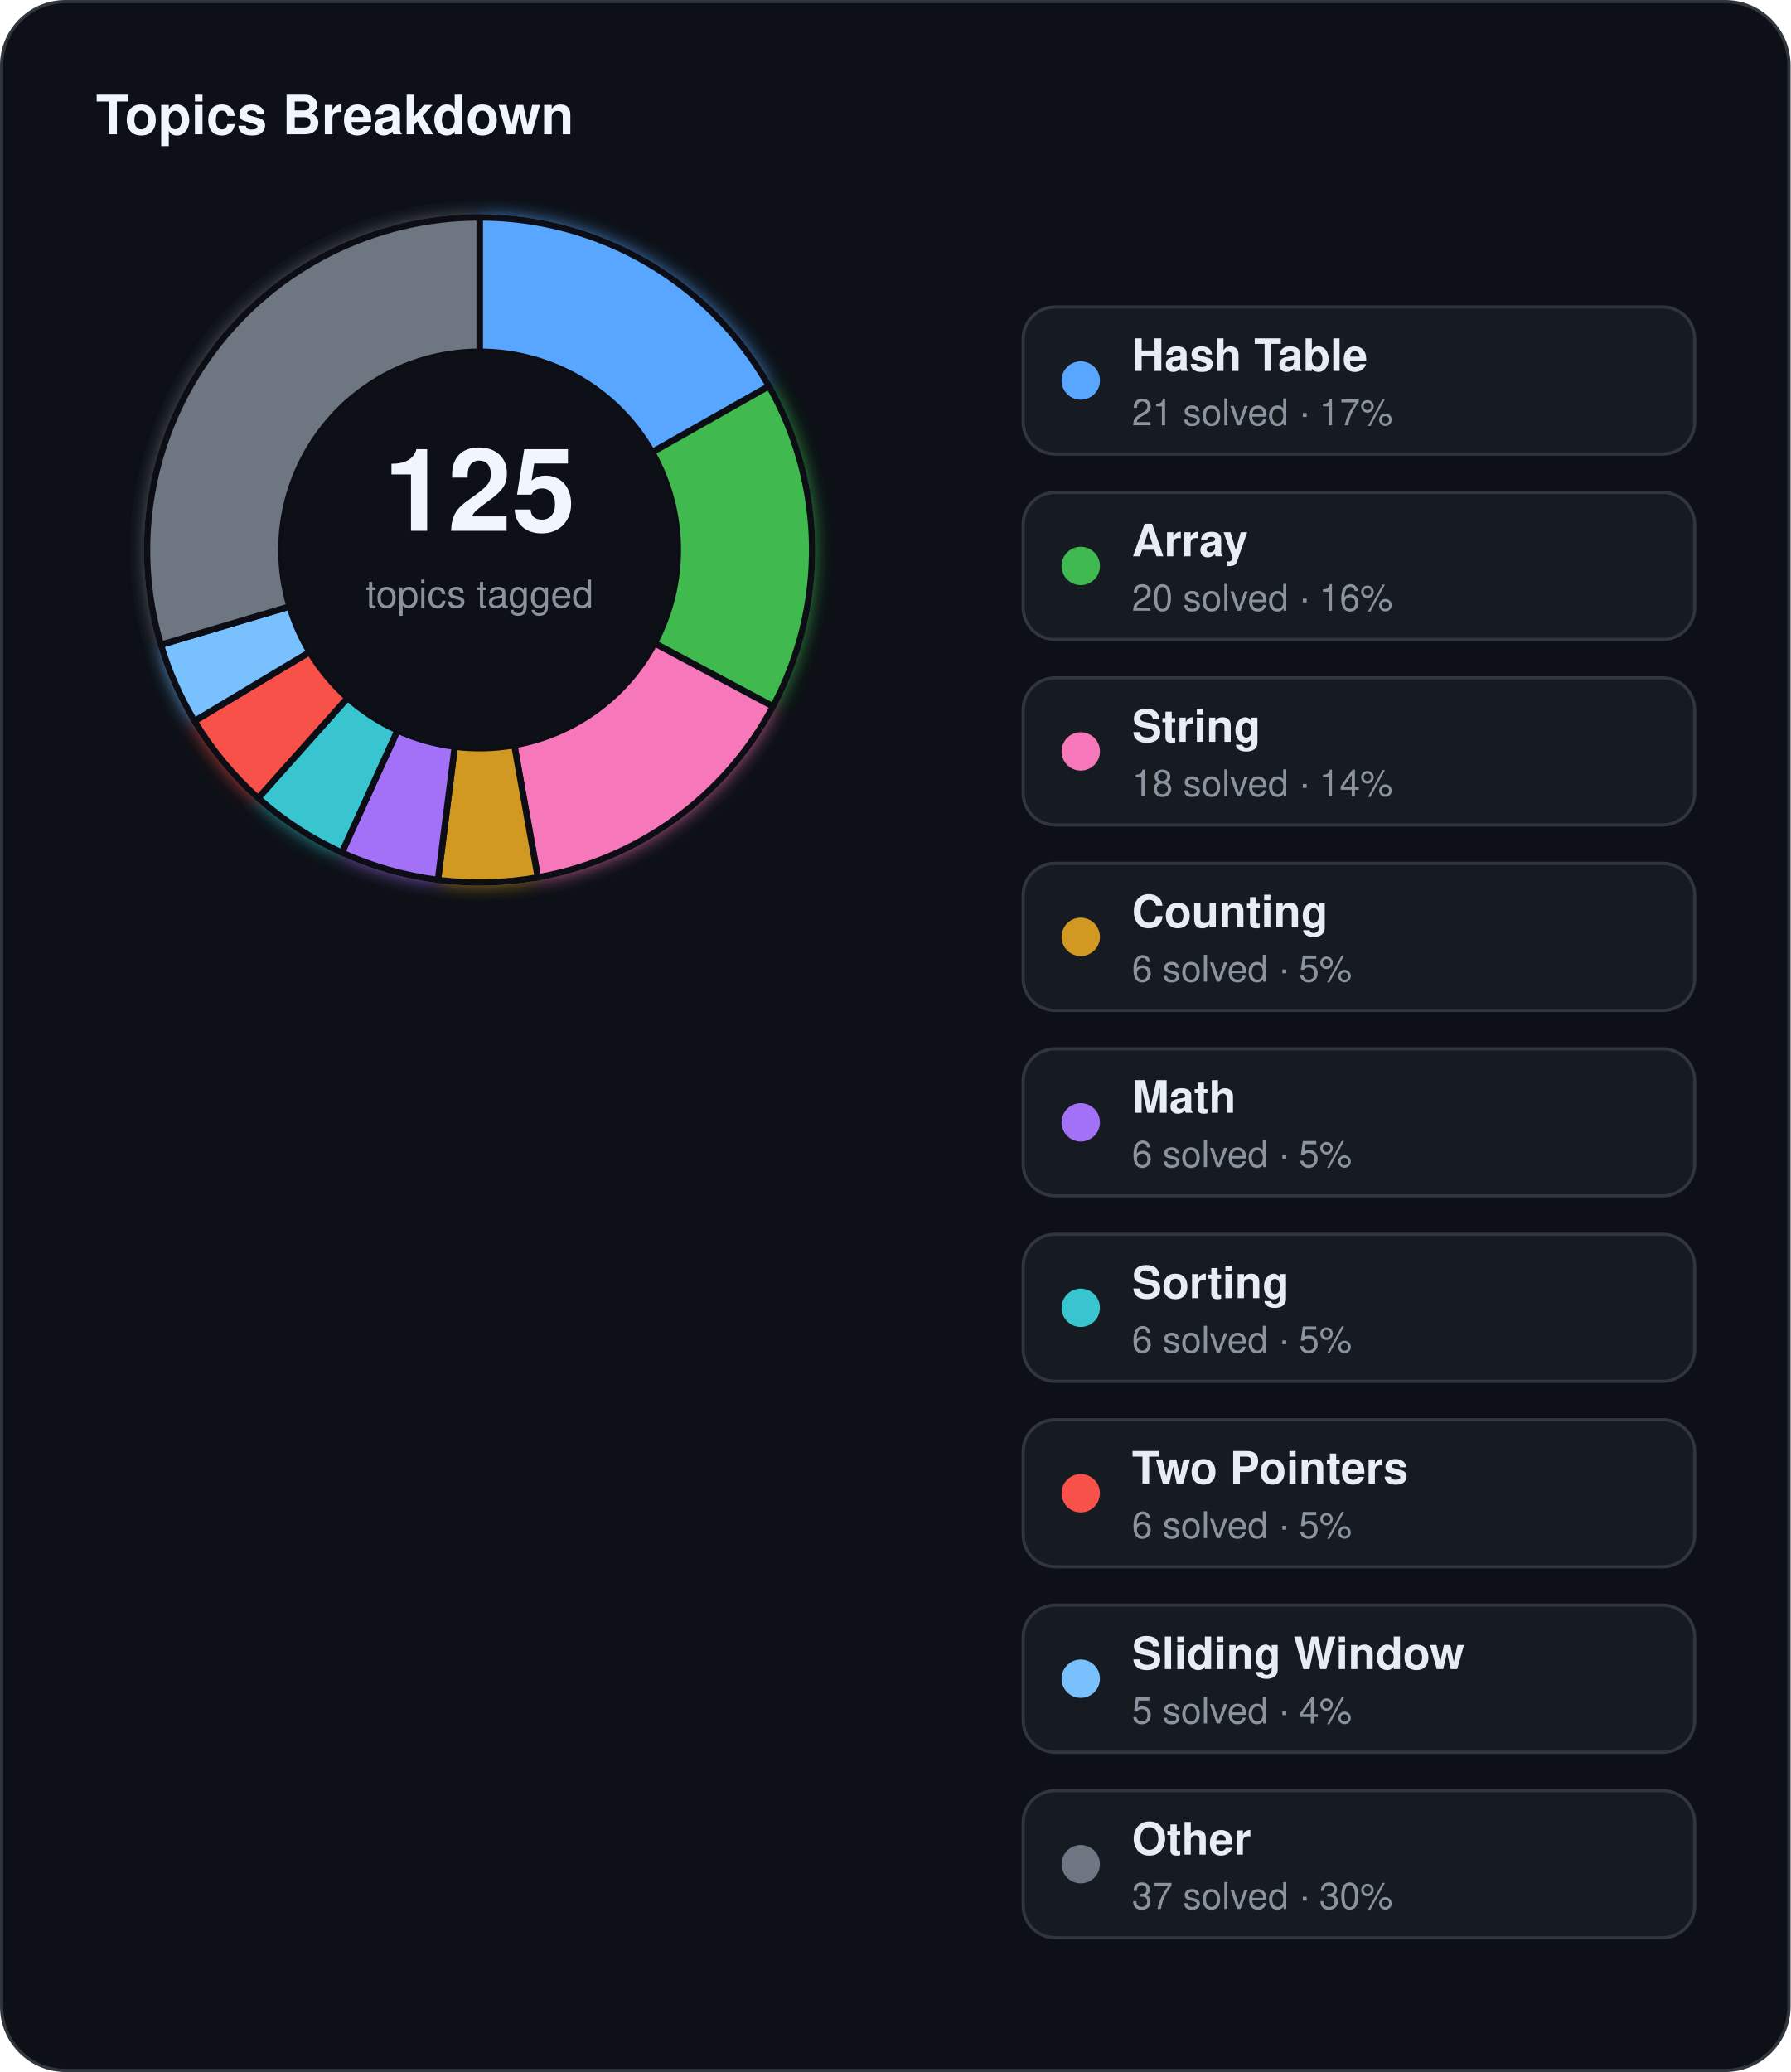
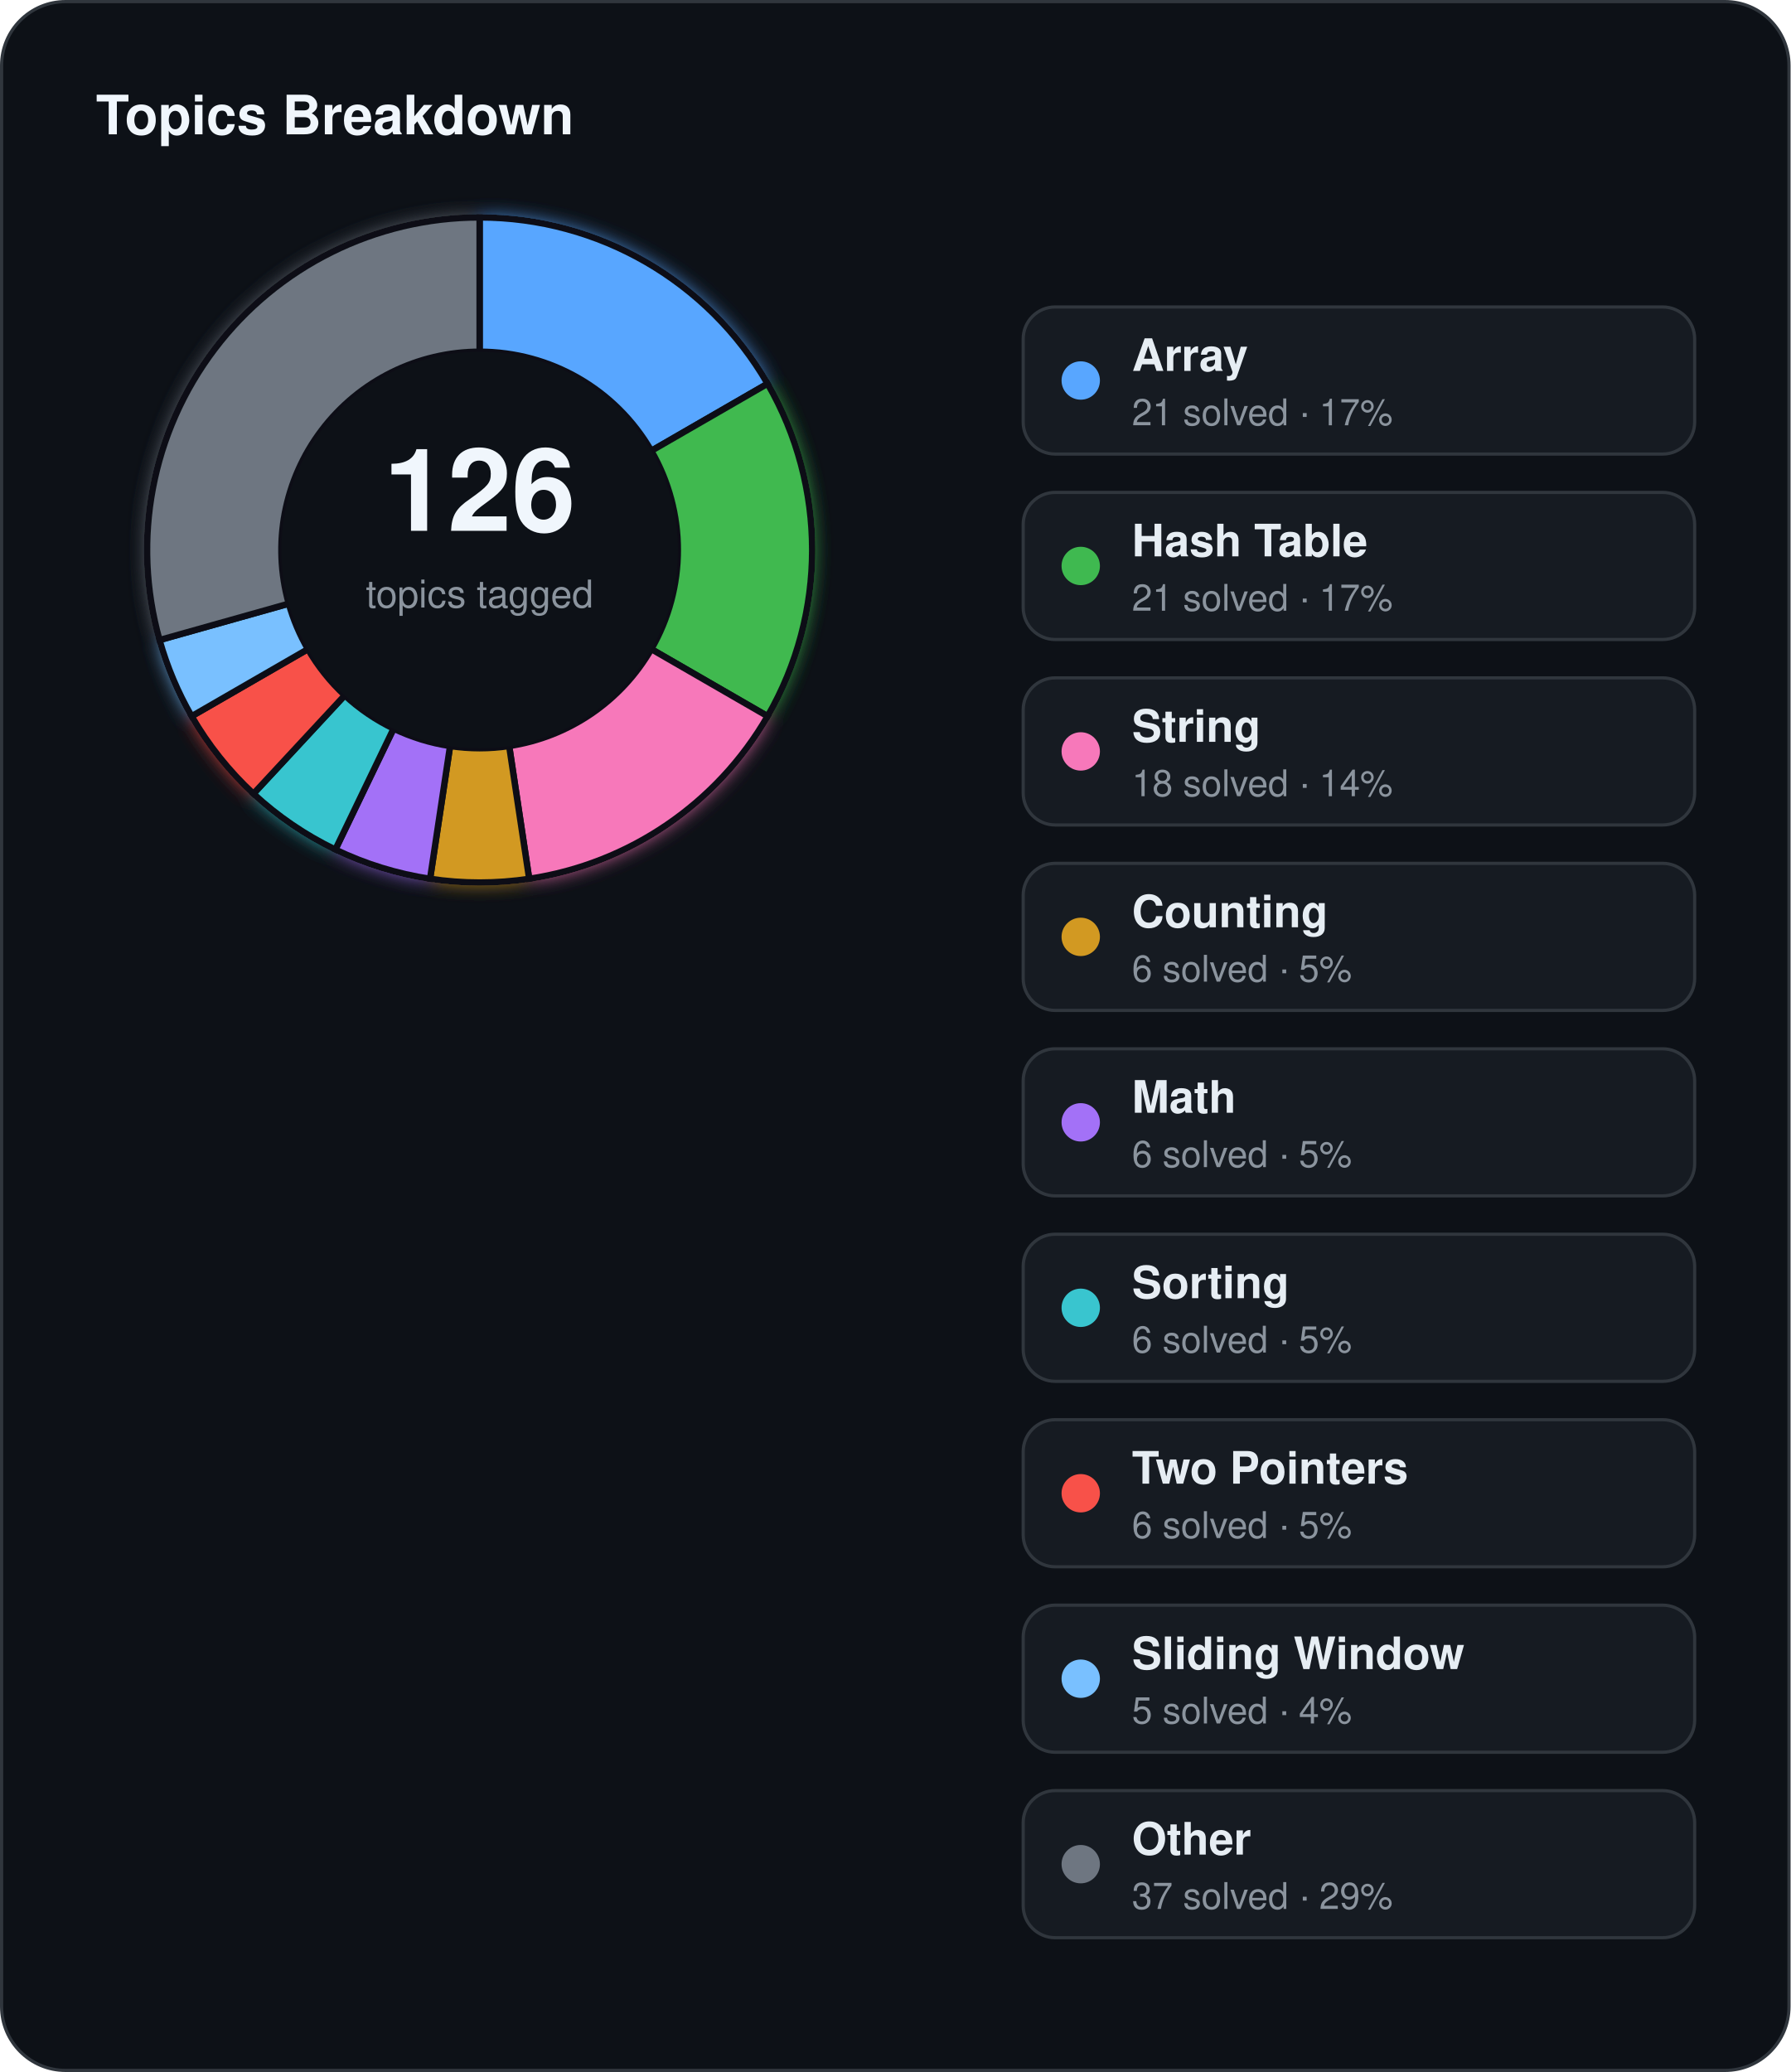
<svg xmlns="http://www.w3.org/2000/svg" width="560" height="648" viewBox="0 0 560 648">
  <defs>
    <filter id="topics-glow" x="-60%" y="-60%" width="220%" height="220%">
      <feGaussianBlur stdDeviation="3" result="blur" />
      <feMerge>
        <feMergeNode in="blur" />
        <feMergeNode in="SourceGraphic" />
      </feMerge>
    </filter>
  </defs>
  <rect x="0.5" y="0.5" width="559" height="647" rx="20" fill="#0d1117" stroke="#30363d" stroke-width="1" />
  <text x="30" y="42" fill="#f0f6fc" font-family="Segoe UI, Helvetica, Arial, sans-serif" font-size="17" font-weight="700">Topics Breakdown</text>
  <g filter="url(#topics-glow)">
-     <path d="M 150.00,68.00 A 104,104 0 0 1 240.50,120.76 L 203.95,141.45 A 62,62 0 0 0 150.00,110.00 Z" fill="#58a6ff" stroke="#0d1117" stroke-width="2" />
-     <path d="M 240.50,120.76 A 104,104 0 0 1 241.76,220.95 L 204.70,201.18 A 62,62 0 0 0 203.95,141.45 Z" fill="#3fb950" stroke="#0d1117" stroke-width="2" />
-     <path d="M 241.76,220.95 A 104,104 0 0 1 168.20,274.39 L 160.85,233.04 A 62,62 0 0 0 204.70,201.18 Z" fill="#f778ba" stroke="#0d1117" stroke-width="2" />
-     <path d="M 168.20,274.39 A 104,104 0 0 1 136.97,275.18 L 142.23,233.51 A 62,62 0 0 0 160.85,233.04 Z" fill="#d29922" stroke="#0d1117" stroke-width="2" />
-     <path d="M 136.97,275.18 A 104,104 0 0 1 106.90,266.65 L 124.31,228.43 A 62,62 0 0 0 142.23,233.51 Z" fill="#a371f7" stroke="#0d1117" stroke-width="2" />
-     <path d="M 106.90,266.65 A 104,104 0 0 1 80.73,249.58 L 108.71,218.25 A 62,62 0 0 0 124.31,228.43 Z" fill="#39c5cf" stroke="#0d1117" stroke-width="2" />
-     <path d="M 80.73,249.58 A 104,104 0 0 1 60.82,225.50 L 96.83,203.90 A 62,62 0 0 0 108.71,218.25 Z" fill="#f85149" stroke="#0d1117" stroke-width="2" />
-     <path d="M 60.82,225.50 A 104,104 0 0 1 50.31,201.64 L 90.57,189.67 A 62,62 0 0 0 96.83,203.90 Z" fill="#79c0ff" stroke="#0d1117" stroke-width="2" />
-     <path d="M 50.31,201.64 A 104,104 0 0 1 150.00,68.00 L 150.00,110.00 A 62,62 0 0 0 90.57,189.67 Z" fill="#6e7681" stroke="#0d1117" stroke-width="2" />
+     <path d="M 150.00,68.00 A 104,104 0 0 1 240.07,120.00 L 203.69,141.00 A 62,62 0 0 0 150.00,110.00 Z" fill="#58a6ff" stroke="#0d1117" stroke-width="2" />
+     <path d="M 240.07,120.00 A 104,104 0 0 1 240.07,224.00 L 203.69,203.00 A 62,62 0 0 0 203.69,141.00 Z" fill="#3fb950" stroke="#0d1117" stroke-width="2" />
+     <path d="M 240.07,224.00 A 104,104 0 0 1 165.50,274.84 L 159.24,233.31 A 62,62 0 0 0 203.69,203.00 Z" fill="#f778ba" stroke="#0d1117" stroke-width="2" />
+     <path d="M 165.50,274.84 A 104,104 0 0 1 134.50,274.84 L 140.76,233.31 A 62,62 0 0 0 159.24,233.31 Z" fill="#d29922" stroke="#0d1117" stroke-width="2" />
+     <path d="M 134.50,274.84 A 104,104 0 0 1 104.88,265.70 L 123.10,227.86 A 62,62 0 0 0 140.76,233.31 Z" fill="#a371f7" stroke="#0d1117" stroke-width="2" />
+     <path d="M 104.88,265.70 A 104,104 0 0 1 79.26,248.24 L 107.83,217.45 A 62,62 0 0 0 123.10,227.86 Z" fill="#39c5cf" stroke="#0d1117" stroke-width="2" />
+     <path d="M 79.26,248.24 A 104,104 0 0 1 59.93,224.00 L 96.31,203.00 A 62,62 0 0 0 107.83,217.45 Z" fill="#f85149" stroke="#0d1117" stroke-width="2" />
+     <path d="M 59.93,224.00 A 104,104 0 0 1 49.89,200.17 L 90.32,188.79 A 62,62 0 0 0 96.31,203.00 Z" fill="#79c0ff" stroke="#0d1117" stroke-width="2" />
+     <path d="M 49.89,200.17 A 104,104 0 0 1 150.00,68.00 L 150.00,110.00 A 62,62 0 0 0 90.32,188.79 Z" fill="#6e7681" stroke="#0d1117" stroke-width="2" />
  </g>
  <circle cx="150" cy="172" r="62" fill="#0d1117" />
-   <text x="150" y="166" text-anchor="middle" fill="#f0f6fc" font-family="Segoe UI, Helvetica, Arial, sans-serif" font-size="36" font-weight="700">125</text>
+   <text x="150" y="166" text-anchor="middle" fill="#f0f6fc" font-family="Segoe UI, Helvetica, Arial, sans-serif" font-size="36" font-weight="700">126</text>
  <text x="150" y="190" text-anchor="middle" fill="#8b949e" font-family="Segoe UI, Helvetica, Arial, sans-serif" font-size="12">topics tagged</text>
  <rect x="320" y="96" width="210" height="46" rx="10" fill="#161b22" stroke="#30363d" stroke-width="1" />
  <circle cx="338" cy="119" r="6" fill="#58a6ff" />
-   <text x="354" y="116" fill="#e6edf3" font-family="Segoe UI, Helvetica, Arial, sans-serif" font-size="14" font-weight="600">Hash Table</text>
+   <text x="354" y="116" fill="#e6edf3" font-family="Segoe UI, Helvetica, Arial, sans-serif" font-size="14" font-weight="600">Array</text>
  <text x="354" y="133" fill="#8b949e" font-family="Segoe UI, Helvetica, Arial, sans-serif" font-size="11.5">21 solved · 17%</text>
  <rect x="320" y="154" width="210" height="46" rx="10" fill="#161b22" stroke="#30363d" stroke-width="1" />
  <circle cx="338" cy="177" r="6" fill="#3fb950" />
-   <text x="354" y="174" fill="#e6edf3" font-family="Segoe UI, Helvetica, Arial, sans-serif" font-size="14" font-weight="600">Array</text>
-   <text x="354" y="191" fill="#8b949e" font-family="Segoe UI, Helvetica, Arial, sans-serif" font-size="11.5">20 solved · 16%</text>
+   <text x="354" y="174" fill="#e6edf3" font-family="Segoe UI, Helvetica, Arial, sans-serif" font-size="14" font-weight="600">Hash Table</text>
+   <text x="354" y="191" fill="#8b949e" font-family="Segoe UI, Helvetica, Arial, sans-serif" font-size="11.5">21 solved · 17%</text>
  <rect x="320" y="212" width="210" height="46" rx="10" fill="#161b22" stroke="#30363d" stroke-width="1" />
  <circle cx="338" cy="235" r="6" fill="#f778ba" />
  <text x="354" y="232" fill="#e6edf3" font-family="Segoe UI, Helvetica, Arial, sans-serif" font-size="14" font-weight="600">String</text>
  <text x="354" y="249" fill="#8b949e" font-family="Segoe UI, Helvetica, Arial, sans-serif" font-size="11.5">18 solved · 14%</text>
  <rect x="320" y="270" width="210" height="46" rx="10" fill="#161b22" stroke="#30363d" stroke-width="1" />
  <circle cx="338" cy="293" r="6" fill="#d29922" />
  <text x="354" y="290" fill="#e6edf3" font-family="Segoe UI, Helvetica, Arial, sans-serif" font-size="14" font-weight="600">Counting</text>
  <text x="354" y="307" fill="#8b949e" font-family="Segoe UI, Helvetica, Arial, sans-serif" font-size="11.5">6 solved · 5%</text>
  <rect x="320" y="328" width="210" height="46" rx="10" fill="#161b22" stroke="#30363d" stroke-width="1" />
  <circle cx="338" cy="351" r="6" fill="#a371f7" />
  <text x="354" y="348" fill="#e6edf3" font-family="Segoe UI, Helvetica, Arial, sans-serif" font-size="14" font-weight="600">Math</text>
  <text x="354" y="365" fill="#8b949e" font-family="Segoe UI, Helvetica, Arial, sans-serif" font-size="11.5">6 solved · 5%</text>
  <rect x="320" y="386" width="210" height="46" rx="10" fill="#161b22" stroke="#30363d" stroke-width="1" />
  <circle cx="338" cy="409" r="6" fill="#39c5cf" />
  <text x="354" y="406" fill="#e6edf3" font-family="Segoe UI, Helvetica, Arial, sans-serif" font-size="14" font-weight="600">Sorting</text>
  <text x="354" y="423" fill="#8b949e" font-family="Segoe UI, Helvetica, Arial, sans-serif" font-size="11.5">6 solved · 5%</text>
  <rect x="320" y="444" width="210" height="46" rx="10" fill="#161b22" stroke="#30363d" stroke-width="1" />
  <circle cx="338" cy="467" r="6" fill="#f85149" />
  <text x="354" y="464" fill="#e6edf3" font-family="Segoe UI, Helvetica, Arial, sans-serif" font-size="14" font-weight="600">Two Pointers</text>
  <text x="354" y="481" fill="#8b949e" font-family="Segoe UI, Helvetica, Arial, sans-serif" font-size="11.5">6 solved · 5%</text>
  <rect x="320" y="502" width="210" height="46" rx="10" fill="#161b22" stroke="#30363d" stroke-width="1" />
  <circle cx="338" cy="525" r="6" fill="#79c0ff" />
  <text x="354" y="522" fill="#e6edf3" font-family="Segoe UI, Helvetica, Arial, sans-serif" font-size="14" font-weight="600">Sliding Window</text>
  <text x="354" y="539" fill="#8b949e" font-family="Segoe UI, Helvetica, Arial, sans-serif" font-size="11.5">5 solved · 4%</text>
  <rect x="320" y="560" width="210" height="46" rx="10" fill="#161b22" stroke="#30363d" stroke-width="1" />
  <circle cx="338" cy="583" r="6" fill="#6e7681" />
  <text x="354" y="580" fill="#e6edf3" font-family="Segoe UI, Helvetica, Arial, sans-serif" font-size="14" font-weight="600">Other</text>
-   <text x="354" y="597" fill="#8b949e" font-family="Segoe UI, Helvetica, Arial, sans-serif" font-size="11.5">37 solved · 30%</text>
+   <text x="354" y="597" fill="#8b949e" font-family="Segoe UI, Helvetica, Arial, sans-serif" font-size="11.5">37 solved · 29%</text>
</svg>
